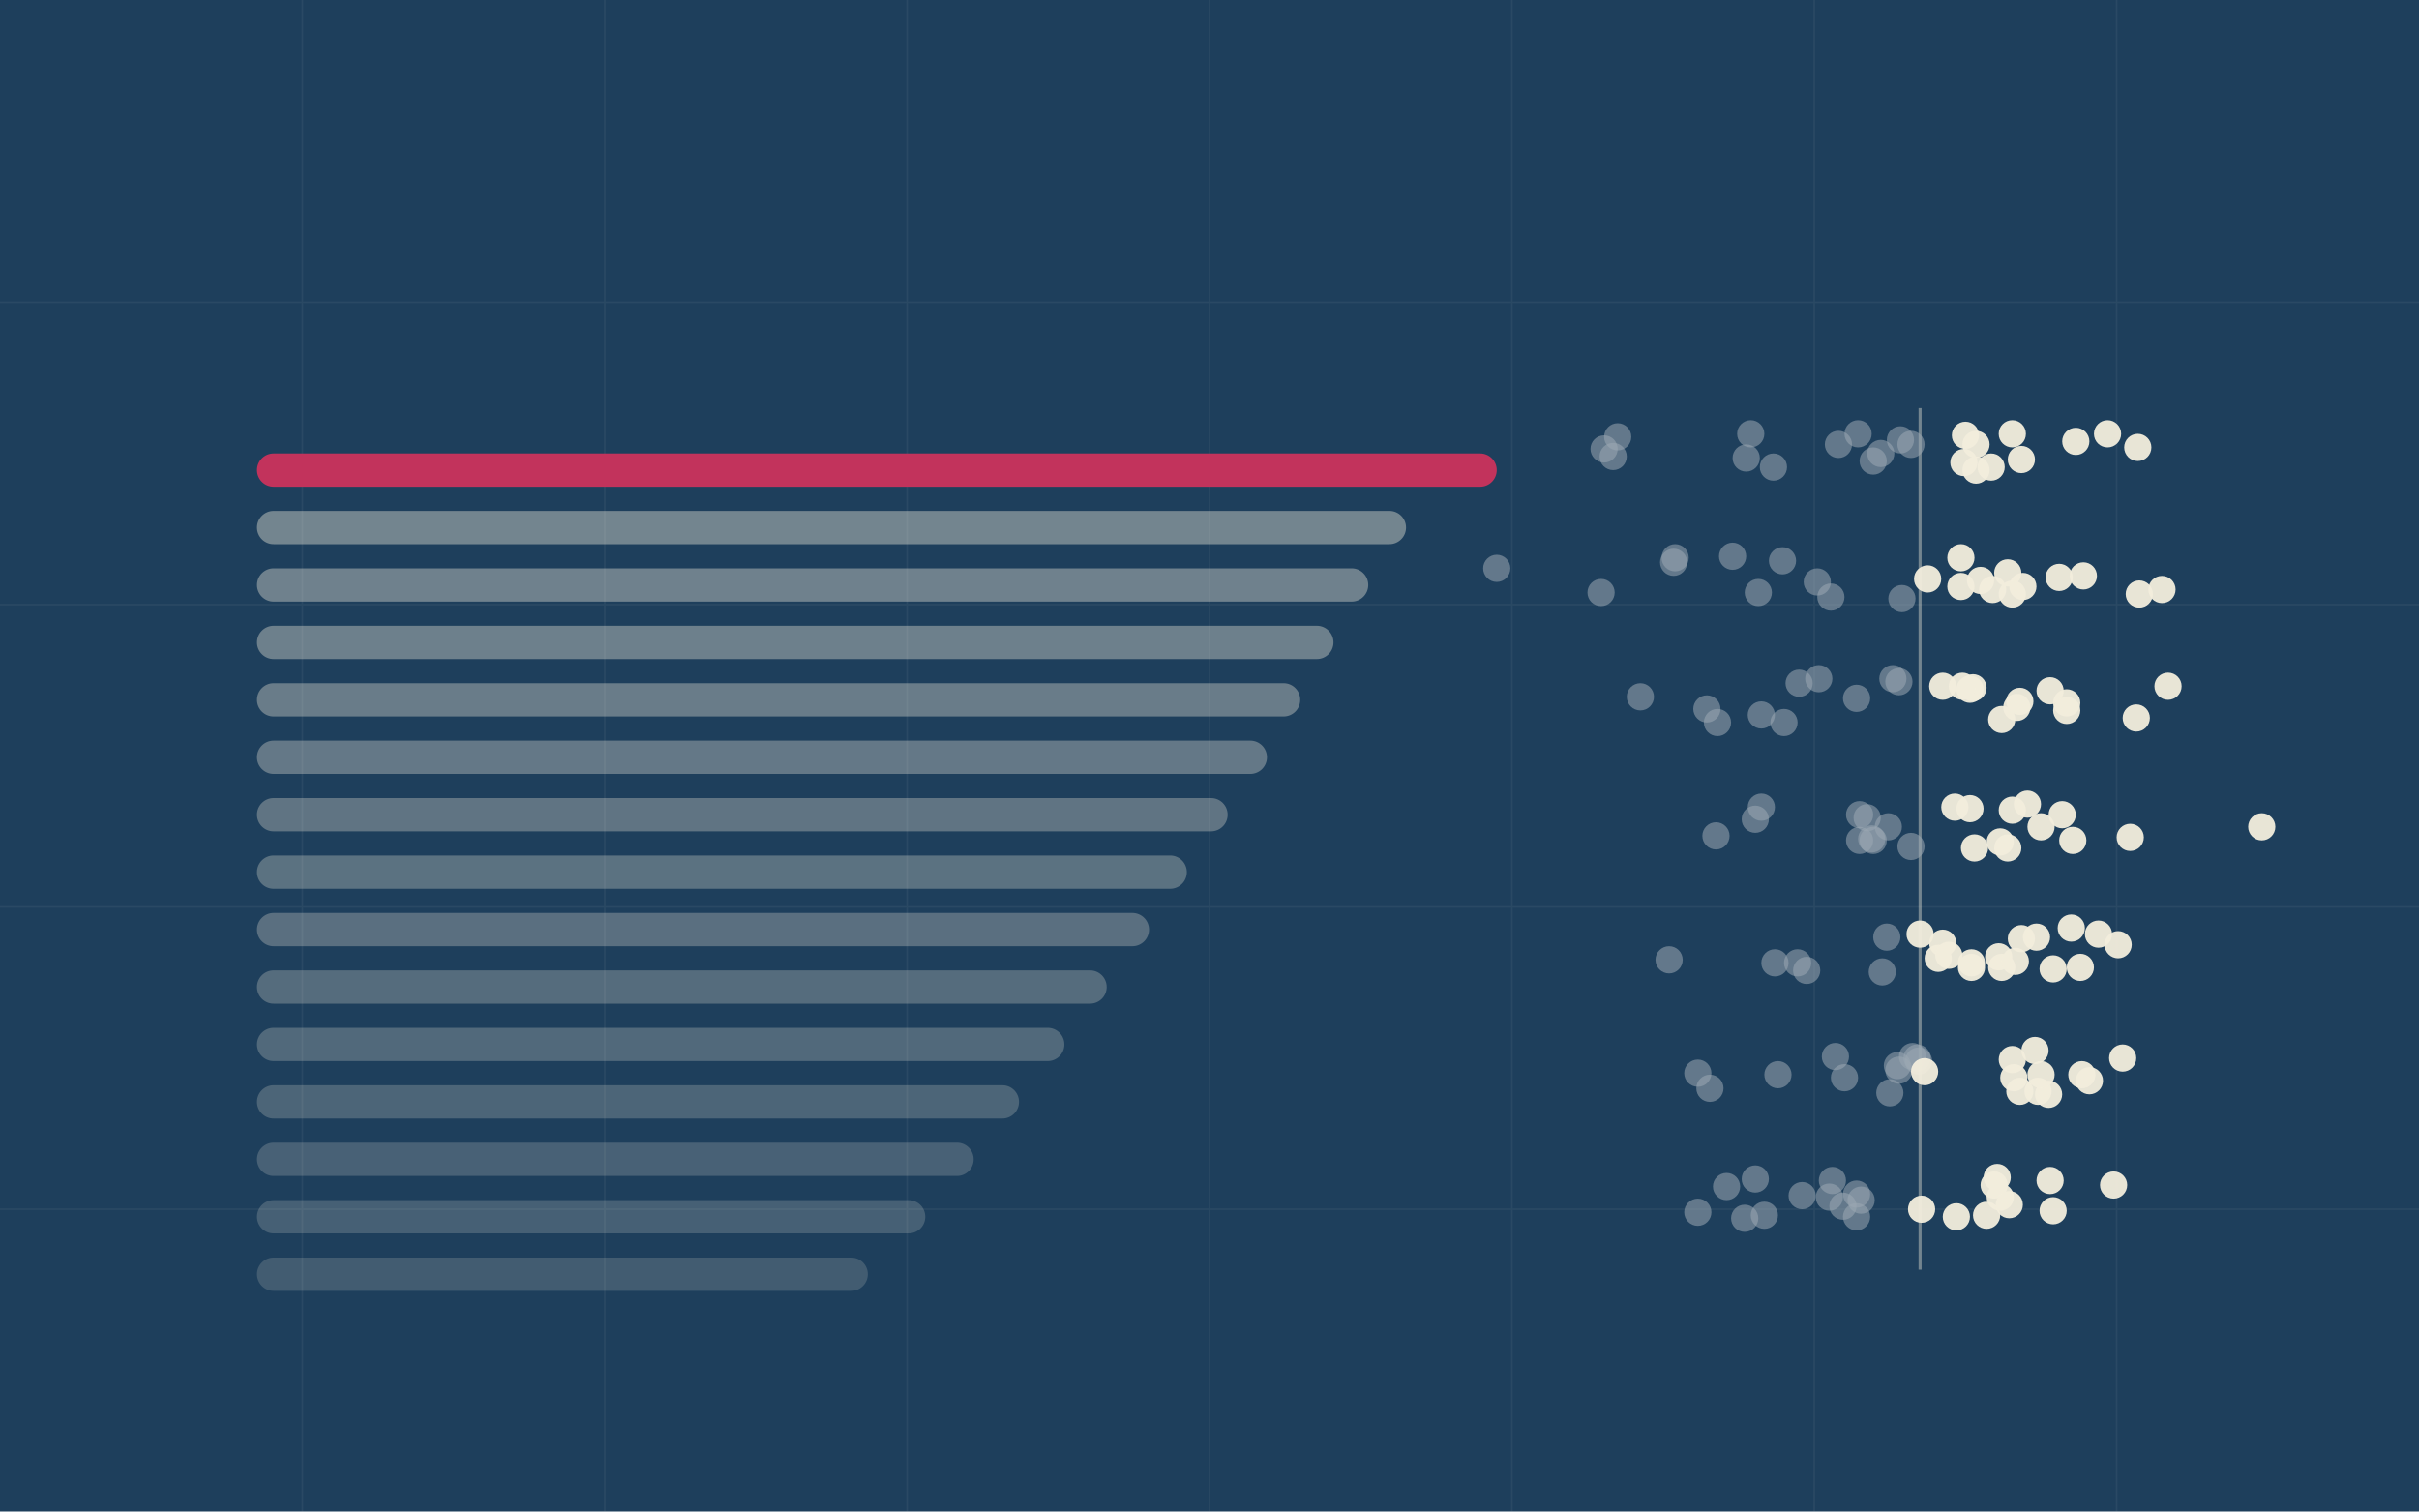
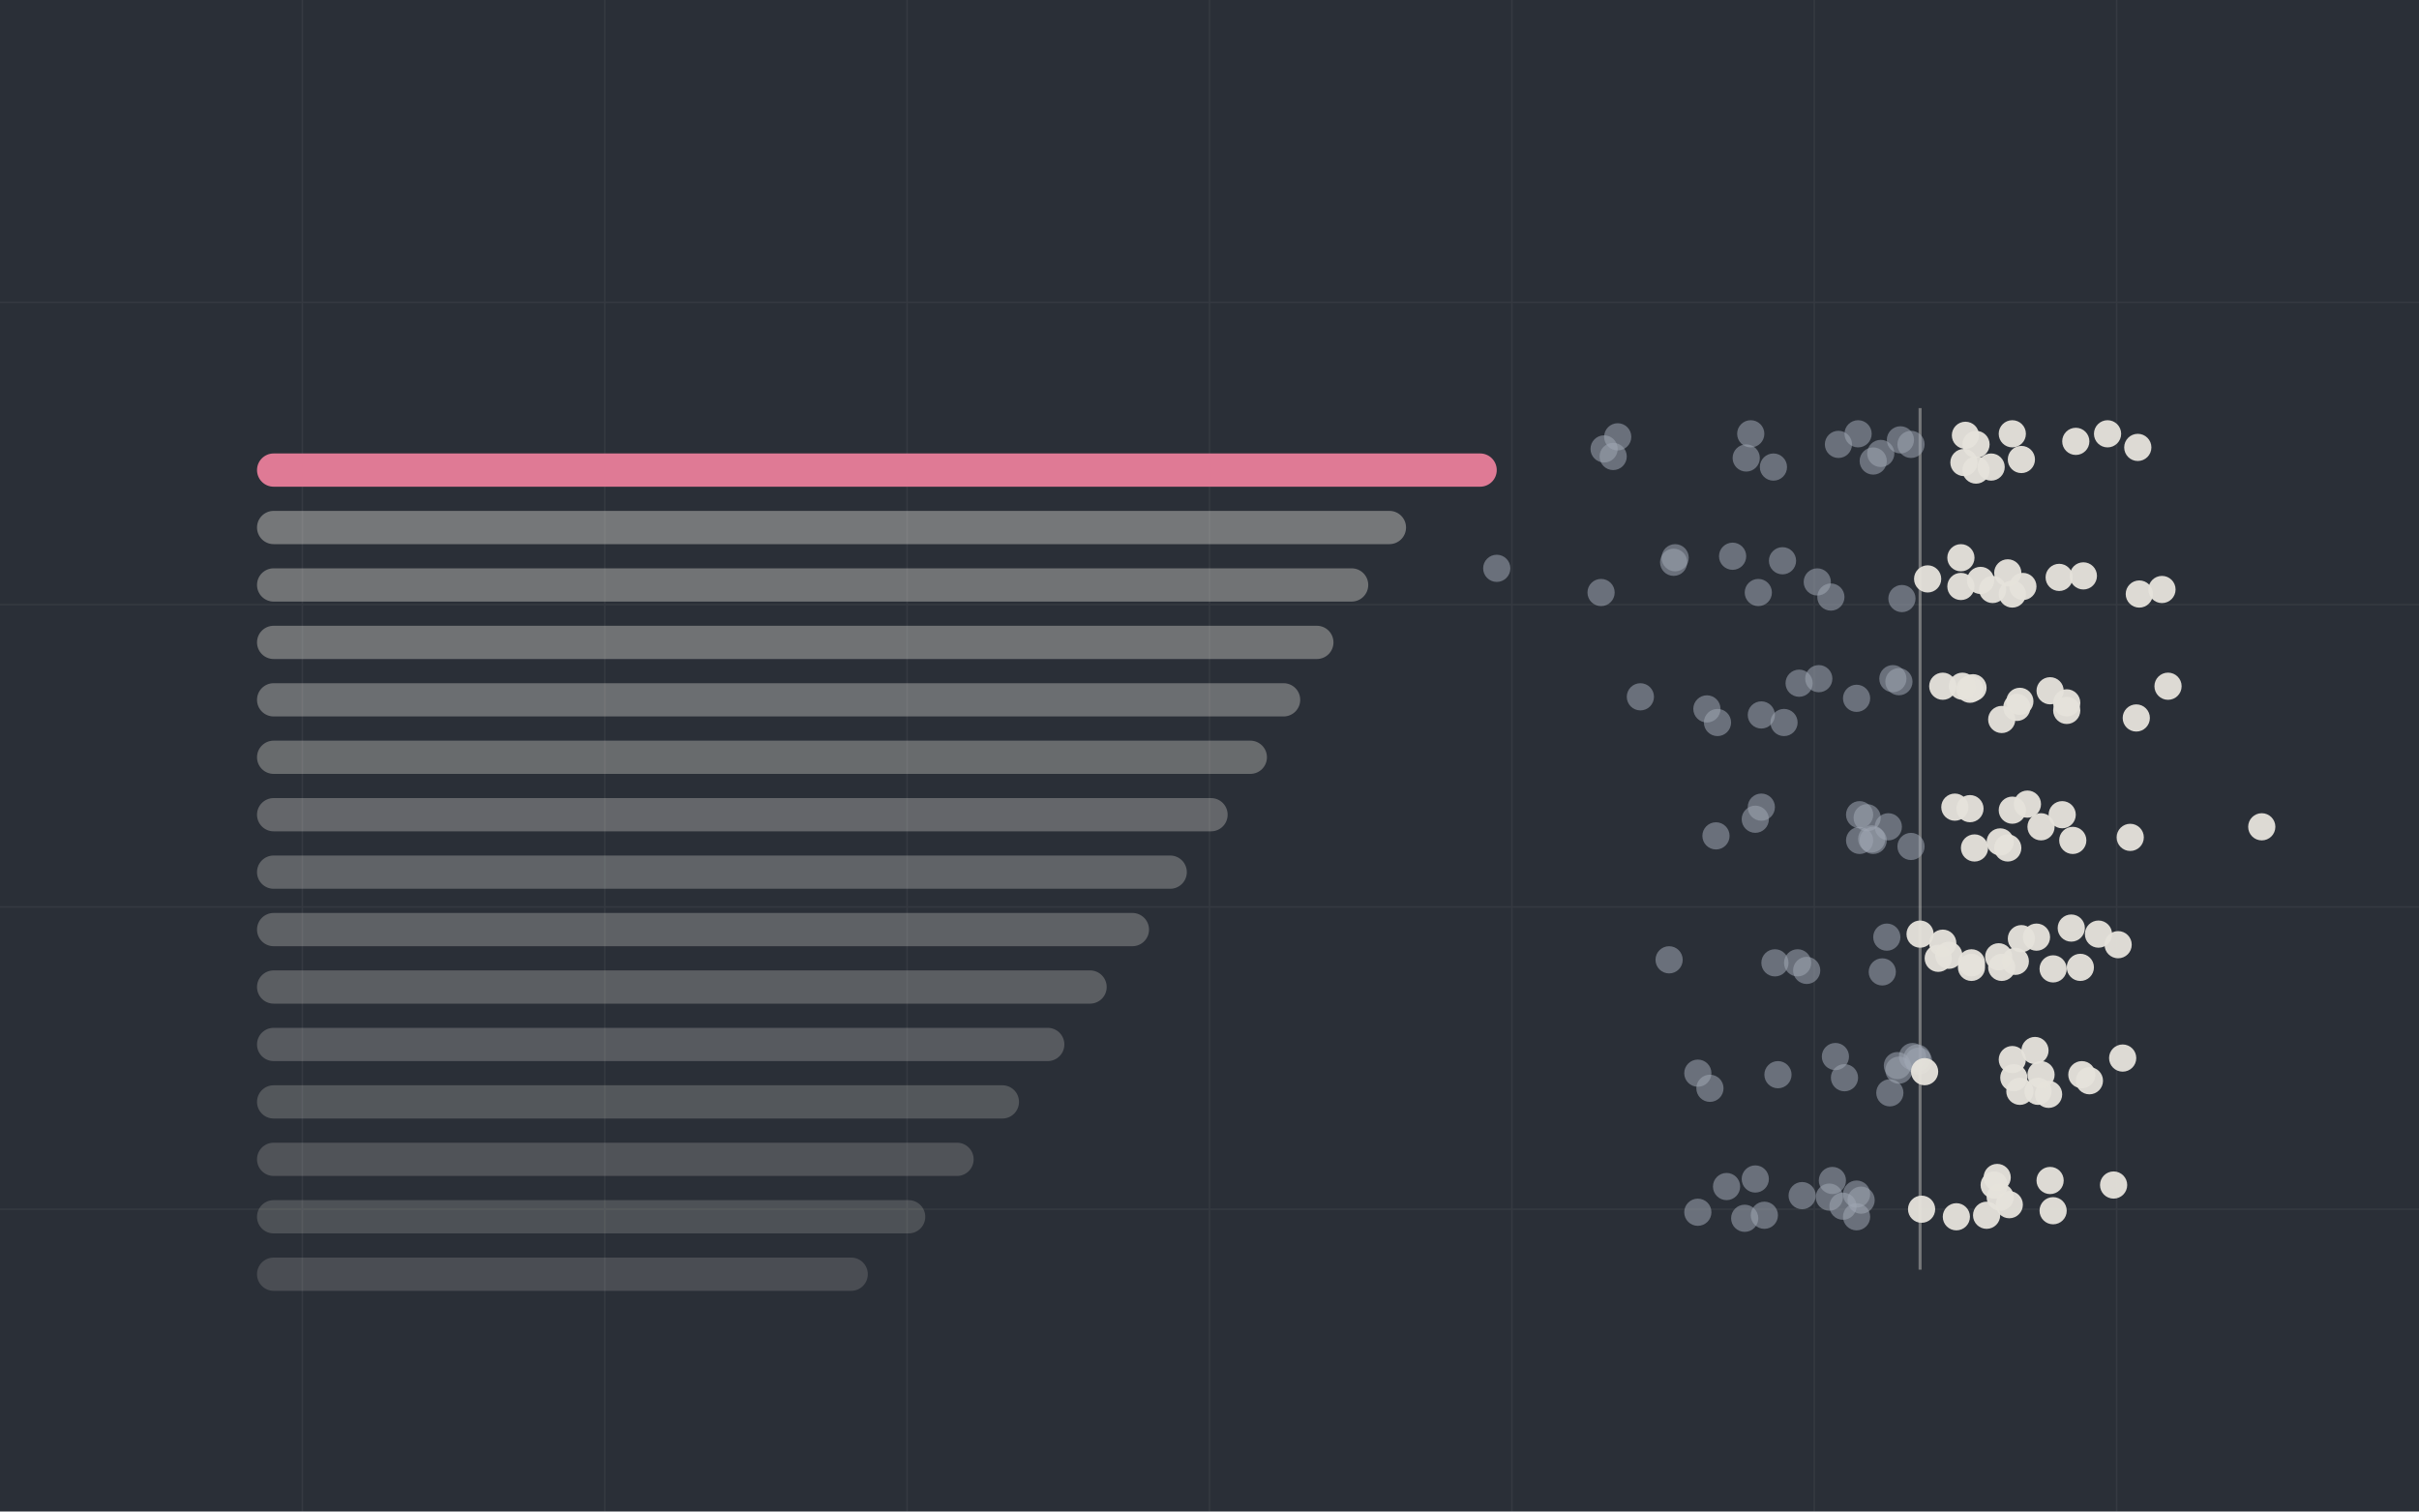
<svg xmlns="http://www.w3.org/2000/svg" viewBox="0 0 1600 1000">
-   <rect width="1600" height="1000" fill="#1e3f5c" />
-   <path d="M0 200H1600M0 400H1600M0 600H1600M0 800H1600M200 0V1000M400 0V1000M600 0V1000M800 0V1000M1000 0V1000M1200 0V1000M1400 0V1000" stroke="#f3eddd" stroke-opacity="0.06" />
-   <rect x="170" y="300" width="820" height="22" rx="11" fill="#c2335c" fill-opacity="1.00" />
-   <rect x="170" y="338" width="760" height="22" rx="11" fill="#f3eddd" fill-opacity="0.40" />
-   <rect x="170" y="376" width="735" height="22" rx="11" fill="#f3eddd" fill-opacity="0.38" />
-   <rect x="170" y="414" width="712" height="22" rx="11" fill="#f3eddd" fill-opacity="0.37" />
-   <rect x="170" y="452" width="690" height="22" rx="11" fill="#f3eddd" fill-opacity="0.35" />
-   <rect x="170" y="490" width="668" height="22" rx="11" fill="#f3eddd" fill-opacity="0.33" />
-   <rect x="170" y="528" width="642" height="22" rx="11" fill="#f3eddd" fill-opacity="0.31" />
-   <rect x="170" y="566" width="615" height="22" rx="11" fill="#f3eddd" fill-opacity="0.29" />
-   <rect x="170" y="604" width="590" height="22" rx="11" fill="#f3eddd" fill-opacity="0.28" />
-   <rect x="170" y="642" width="562" height="22" rx="11" fill="#f3eddd" fill-opacity="0.26" />
-   <rect x="170" y="680" width="534" height="22" rx="11" fill="#f3eddd" fill-opacity="0.24" />
-   <rect x="170" y="718" width="504" height="22" rx="11" fill="#f3eddd" fill-opacity="0.22" />
-   <rect x="170" y="756" width="474" height="22" rx="11" fill="#f3eddd" fill-opacity="0.20" />
-   <rect x="170" y="794" width="442" height="22" rx="11" fill="#f3eddd" fill-opacity="0.19" />
-   <rect x="170" y="832" width="404" height="22" rx="11" fill="#f3eddd" fill-opacity="0.17" />
-   <path d="M1270 270v570" stroke="#f3eddd" stroke-opacity="0.4" stroke-width="2" />
-   <circle cx="1239" cy="305" r="9" fill="#9aa8b3" fill-opacity="0.55" />
-   <circle cx="1331" cy="287" r="9" fill="#f3eddd" fill-opacity="0.95" />
-   <circle cx="1158" cy="287" r="9" fill="#9aa8b3" fill-opacity="0.55" />
-   <circle cx="1244" cy="300" r="9" fill="#9aa8b3" fill-opacity="0.55" />
-   <circle cx="1394" cy="287" r="9" fill="#f3eddd" fill-opacity="0.95" />
-   <circle cx="1300" cy="288" r="9" fill="#f3eddd" fill-opacity="0.95" />
-   <circle cx="1070" cy="289" r="9" fill="#9aa8b3" fill-opacity="0.55" />
-   <circle cx="1373" cy="292" r="9" fill="#f3eddd" fill-opacity="0.95" />
-   <circle cx="1067" cy="302" r="9" fill="#9aa8b3" fill-opacity="0.55" />
-   <circle cx="1061" cy="297" r="9" fill="#9aa8b3" fill-opacity="0.55" />
-   <circle cx="1307" cy="311" r="9" fill="#f3eddd" fill-opacity="0.95" />
-   <circle cx="1264" cy="294" r="9" fill="#9aa8b3" fill-opacity="0.55" />
-   <circle cx="1307" cy="294" r="9" fill="#f3eddd" fill-opacity="0.95" />
-   <circle cx="1317" cy="309" r="9" fill="#f3eddd" fill-opacity="0.95" />
-   <circle cx="1337" cy="304" r="9" fill="#f3eddd" fill-opacity="0.95" />
-   <circle cx="1414" cy="296" r="9" fill="#f3eddd" fill-opacity="0.95" />
-   <circle cx="1229" cy="287" r="9" fill="#9aa8b3" fill-opacity="0.55" />
-   <circle cx="1257" cy="291" r="9" fill="#9aa8b3" fill-opacity="0.55" />
-   <circle cx="1216" cy="294" r="9" fill="#9aa8b3" fill-opacity="0.55" />
-   <circle cx="1155" cy="303" r="9" fill="#9aa8b3" fill-opacity="0.55" />
-   <circle cx="1173" cy="309" r="9" fill="#9aa8b3" fill-opacity="0.55" />
-   <circle cx="1299" cy="306" r="9" fill="#f3eddd" fill-opacity="0.95" />
-   <circle cx="1275" cy="383" r="9" fill="#f3eddd" fill-opacity="0.95" />
-   <circle cx="1415" cy="393" r="9" fill="#f3eddd" fill-opacity="0.95" />
-   <circle cx="1258" cy="396" r="9" fill="#9aa8b3" fill-opacity="0.55" />
-   <circle cx="1179" cy="371" r="9" fill="#9aa8b3" fill-opacity="0.55" />
-   <circle cx="1107" cy="372" r="9" fill="#9aa8b3" fill-opacity="0.55" />
-   <circle cx="1362" cy="382" r="9" fill="#f3eddd" fill-opacity="0.95" />
-   <circle cx="1430" cy="390" r="9" fill="#f3eddd" fill-opacity="0.95" />
-   <circle cx="1310" cy="384" r="9" fill="#f3eddd" fill-opacity="0.95" />
-   <circle cx="1338" cy="388" r="9" fill="#f3eddd" fill-opacity="0.95" />
-   <circle cx="1202" cy="385" r="9" fill="#9aa8b3" fill-opacity="0.55" />
-   <circle cx="1163" cy="392" r="9" fill="#9aa8b3" fill-opacity="0.55" />
-   <circle cx="1211" cy="395" r="9" fill="#9aa8b3" fill-opacity="0.55" />
-   <circle cx="1108" cy="369" r="9" fill="#9aa8b3" fill-opacity="0.55" />
-   <circle cx="1297" cy="388" r="9" fill="#f3eddd" fill-opacity="0.95" />
-   <circle cx="1059" cy="392" r="9" fill="#9aa8b3" fill-opacity="0.55" />
-   <circle cx="990" cy="376" r="9" fill="#9aa8b3" fill-opacity="0.55" />
-   <circle cx="1146" cy="368" r="9" fill="#9aa8b3" fill-opacity="0.55" />
-   <circle cx="1378" cy="381" r="9" fill="#f3eddd" fill-opacity="0.95" />
-   <circle cx="1297" cy="369" r="9" fill="#f3eddd" fill-opacity="0.95" />
-   <circle cx="1318" cy="390" r="9" fill="#f3eddd" fill-opacity="0.95" />
-   <circle cx="1328" cy="379" r="9" fill="#f3eddd" fill-opacity="0.95" />
-   <circle cx="1331" cy="393" r="9" fill="#f3eddd" fill-opacity="0.95" />
-   <circle cx="1367" cy="465" r="9" fill="#f3eddd" fill-opacity="0.95" />
-   <circle cx="1324" cy="476" r="9" fill="#f3eddd" fill-opacity="0.95" />
-   <circle cx="1356" cy="457" r="9" fill="#f3eddd" fill-opacity="0.95" />
-   <circle cx="1085" cy="461" r="9" fill="#9aa8b3" fill-opacity="0.55" />
-   <circle cx="1136" cy="478" r="9" fill="#9aa8b3" fill-opacity="0.55" />
-   <circle cx="1434" cy="454" r="9" fill="#f3eddd" fill-opacity="0.95" />
-   <circle cx="1303" cy="456" r="9" fill="#f3eddd" fill-opacity="0.95" />
-   <circle cx="1336" cy="464" r="9" fill="#f3eddd" fill-opacity="0.95" />
-   <circle cx="1203" cy="449" r="9" fill="#9aa8b3" fill-opacity="0.55" />
-   <circle cx="1228" cy="462" r="9" fill="#9aa8b3" fill-opacity="0.55" />
-   <circle cx="1180" cy="478" r="9" fill="#9aa8b3" fill-opacity="0.55" />
-   <circle cx="1367" cy="470" r="9" fill="#f3eddd" fill-opacity="0.95" />
-   <circle cx="1129" cy="469" r="9" fill="#9aa8b3" fill-opacity="0.55" />
-   <circle cx="1256" cy="451" r="9" fill="#9aa8b3" fill-opacity="0.55" />
-   <circle cx="1413" cy="475" r="9" fill="#f3eddd" fill-opacity="0.95" />
-   <circle cx="1165" cy="473" r="9" fill="#9aa8b3" fill-opacity="0.55" />
-   <circle cx="1190" cy="452" r="9" fill="#9aa8b3" fill-opacity="0.55" />
-   <circle cx="1334" cy="468" r="9" fill="#f3eddd" fill-opacity="0.95" />
-   <circle cx="1305" cy="455" r="9" fill="#f3eddd" fill-opacity="0.95" />
-   <circle cx="1285" cy="454" r="9" fill="#f3eddd" fill-opacity="0.95" />
-   <circle cx="1252" cy="449" r="9" fill="#9aa8b3" fill-opacity="0.55" />
-   <circle cx="1298" cy="454" r="9" fill="#f3eddd" fill-opacity="0.95" />
-   <circle cx="1341" cy="532" r="9" fill="#f3eddd" fill-opacity="0.95" />
-   <circle cx="1323" cy="557" r="9" fill="#f3eddd" fill-opacity="0.95" />
-   <circle cx="1230" cy="539" r="9" fill="#9aa8b3" fill-opacity="0.55" />
-   <circle cx="1235" cy="541" r="9" fill="#9aa8b3" fill-opacity="0.55" />
-   <circle cx="1239" cy="556" r="9" fill="#9aa8b3" fill-opacity="0.55" />
-   <circle cx="1306" cy="561" r="9" fill="#f3eddd" fill-opacity="0.95" />
-   <circle cx="1165" cy="534" r="9" fill="#9aa8b3" fill-opacity="0.55" />
-   <circle cx="1293" cy="534" r="9" fill="#f3eddd" fill-opacity="0.95" />
-   <circle cx="1230" cy="556" r="9" fill="#9aa8b3" fill-opacity="0.55" />
-   <circle cx="1331" cy="536" r="9" fill="#f3eddd" fill-opacity="0.95" />
-   <circle cx="1496" cy="547" r="9" fill="#f3eddd" fill-opacity="0.95" />
-   <circle cx="1303" cy="535" r="9" fill="#f3eddd" fill-opacity="0.95" />
-   <circle cx="1249" cy="547" r="9" fill="#9aa8b3" fill-opacity="0.55" />
-   <circle cx="1264" cy="560" r="9" fill="#9aa8b3" fill-opacity="0.55" />
-   <circle cx="1364" cy="539" r="9" fill="#f3eddd" fill-opacity="0.95" />
-   <circle cx="1161" cy="542" r="9" fill="#9aa8b3" fill-opacity="0.55" />
-   <circle cx="1350" cy="547" r="9" fill="#f3eddd" fill-opacity="0.95" />
-   <circle cx="1409" cy="554" r="9" fill="#f3eddd" fill-opacity="0.95" />
-   <circle cx="1238" cy="555" r="9" fill="#9aa8b3" fill-opacity="0.55" />
-   <circle cx="1328" cy="561" r="9" fill="#f3eddd" fill-opacity="0.95" />
-   <circle cx="1371" cy="556" r="9" fill="#f3eddd" fill-opacity="0.95" />
-   <circle cx="1135" cy="553" r="9" fill="#9aa8b3" fill-opacity="0.55" />
-   <circle cx="1285" cy="624" r="9" fill="#f3eddd" fill-opacity="0.95" />
-   <circle cx="1370" cy="614" r="9" fill="#f3eddd" fill-opacity="0.95" />
-   <circle cx="1337" cy="621" r="9" fill="#f3eddd" fill-opacity="0.95" />
-   <circle cx="1282" cy="634" r="9" fill="#f3eddd" fill-opacity="0.95" />
-   <circle cx="1358" cy="641" r="9" fill="#f3eddd" fill-opacity="0.95" />
-   <circle cx="1245" cy="643" r="9" fill="#9aa8b3" fill-opacity="0.55" />
-   <circle cx="1347" cy="620" r="9" fill="#f3eddd" fill-opacity="0.95" />
-   <circle cx="1248" cy="620" r="9" fill="#9aa8b3" fill-opacity="0.55" />
-   <circle cx="1289" cy="632" r="9" fill="#f3eddd" fill-opacity="0.95" />
-   <circle cx="1324" cy="640" r="9" fill="#f3eddd" fill-opacity="0.95" />
-   <circle cx="1322" cy="633" r="9" fill="#f3eddd" fill-opacity="0.95" />
-   <circle cx="1189" cy="637" r="9" fill="#9aa8b3" fill-opacity="0.55" />
-   <circle cx="1376" cy="640" r="9" fill="#f3eddd" fill-opacity="0.95" />
-   <circle cx="1333" cy="636" r="9" fill="#f3eddd" fill-opacity="0.95" />
-   <circle cx="1270" cy="618" r="9" fill="#f3eddd" fill-opacity="0.95" />
-   <circle cx="1174" cy="637" r="9" fill="#9aa8b3" fill-opacity="0.55" />
-   <circle cx="1195" cy="642" r="9" fill="#9aa8b3" fill-opacity="0.55" />
-   <circle cx="1401" cy="625" r="9" fill="#f3eddd" fill-opacity="0.95" />
-   <circle cx="1104" cy="635" r="9" fill="#9aa8b3" fill-opacity="0.55" />
-   <circle cx="1388" cy="618" r="9" fill="#f3eddd" fill-opacity="0.95" />
-   <circle cx="1304" cy="640" r="9" fill="#f3eddd" fill-opacity="0.95" />
-   <circle cx="1304" cy="637" r="9" fill="#f3eddd" fill-opacity="0.95" />
-   <circle cx="1355" cy="724" r="9" fill="#f3eddd" fill-opacity="0.95" />
-   <circle cx="1382" cy="715" r="9" fill="#f3eddd" fill-opacity="0.95" />
-   <circle cx="1214" cy="699" r="9" fill="#9aa8b3" fill-opacity="0.55" />
-   <circle cx="1346" cy="695" r="9" fill="#f3eddd" fill-opacity="0.95" />
-   <circle cx="1377" cy="711" r="9" fill="#f3eddd" fill-opacity="0.95" />
-   <circle cx="1250" cy="723" r="9" fill="#9aa8b3" fill-opacity="0.55" />
-   <circle cx="1131" cy="720" r="9" fill="#9aa8b3" fill-opacity="0.55" />
-   <circle cx="1331" cy="701" r="9" fill="#f3eddd" fill-opacity="0.95" />
-   <circle cx="1269" cy="702" r="9" fill="#9aa8b3" fill-opacity="0.55" />
-   <circle cx="1332" cy="713" r="9" fill="#f3eddd" fill-opacity="0.95" />
-   <circle cx="1265" cy="699" r="9" fill="#9aa8b3" fill-opacity="0.55" />
-   <circle cx="1348" cy="722" r="9" fill="#f3eddd" fill-opacity="0.95" />
-   <circle cx="1220" cy="713" r="9" fill="#9aa8b3" fill-opacity="0.55" />
-   <circle cx="1336" cy="722" r="9" fill="#f3eddd" fill-opacity="0.95" />
-   <circle cx="1123" cy="710" r="9" fill="#9aa8b3" fill-opacity="0.55" />
-   <circle cx="1350" cy="711" r="9" fill="#f3eddd" fill-opacity="0.95" />
-   <circle cx="1256" cy="708" r="9" fill="#9aa8b3" fill-opacity="0.55" />
-   <circle cx="1268" cy="700" r="9" fill="#9aa8b3" fill-opacity="0.55" />
-   <circle cx="1404" cy="700" r="9" fill="#f3eddd" fill-opacity="0.95" />
-   <circle cx="1273" cy="709" r="9" fill="#f3eddd" fill-opacity="0.95" />
-   <circle cx="1255" cy="705" r="9" fill="#9aa8b3" fill-opacity="0.55" />
-   <circle cx="1176" cy="711" r="9" fill="#9aa8b3" fill-opacity="0.55" />
-   <circle cx="1161" cy="780" r="9" fill="#9aa8b3" fill-opacity="0.55" />
-   <circle cx="1231" cy="794" r="9" fill="#9aa8b3" fill-opacity="0.55" />
-   <circle cx="1271" cy="800" r="9" fill="#f3eddd" fill-opacity="0.95" />
-   <circle cx="1323" cy="792" r="9" fill="#f3eddd" fill-opacity="0.95" />
-   <circle cx="1167" cy="804" r="9" fill="#9aa8b3" fill-opacity="0.55" />
-   <circle cx="1228" cy="790" r="9" fill="#9aa8b3" fill-opacity="0.55" />
-   <circle cx="1210" cy="792" r="9" fill="#9aa8b3" fill-opacity="0.55" />
-   <circle cx="1219" cy="798" r="9" fill="#9aa8b3" fill-opacity="0.55" />
-   <circle cx="1192" cy="791" r="9" fill="#9aa8b3" fill-opacity="0.55" />
-   <circle cx="1294" cy="805" r="9" fill="#f3eddd" fill-opacity="0.95" />
-   <circle cx="1228" cy="805" r="9" fill="#9aa8b3" fill-opacity="0.55" />
-   <circle cx="1142" cy="785" r="9" fill="#9aa8b3" fill-opacity="0.55" />
-   <circle cx="1123" cy="802" r="9" fill="#9aa8b3" fill-opacity="0.55" />
-   <circle cx="1212" cy="781" r="9" fill="#9aa8b3" fill-opacity="0.55" />
-   <circle cx="1321" cy="779" r="9" fill="#f3eddd" fill-opacity="0.95" />
-   <circle cx="1319" cy="784" r="9" fill="#f3eddd" fill-opacity="0.95" />
-   <circle cx="1358" cy="801" r="9" fill="#f3eddd" fill-opacity="0.95" />
-   <circle cx="1314" cy="804" r="9" fill="#f3eddd" fill-opacity="0.95" />
-   <circle cx="1329" cy="797" r="9" fill="#f3eddd" fill-opacity="0.95" />
-   <circle cx="1356" cy="781" r="9" fill="#f3eddd" fill-opacity="0.95" />
-   <circle cx="1398" cy="784" r="9" fill="#f3eddd" fill-opacity="0.95" />
-   <circle cx="1154" cy="806" r="9" fill="#9aa8b3" fill-opacity="0.55" />
+   <rect width="1600" height="1000" fill="#2a2f37" />
+   <path d="M0 200H1600M0 400H1600M0 600H1600M0 800H1600M200 0V1000M400 0V1000M600 0V1000M800 0V1000M1000 0V1000M1200 0V1000M1400 0V1000" stroke="#e6e3dc" stroke-opacity="0.06" />
+   <rect x="170" y="300" width="820" height="22" rx="11" fill="#df7a95" fill-opacity="1.00" />
+   <rect x="170" y="338" width="760" height="22" rx="11" fill="#e6e3dc" fill-opacity="0.40" />
+   <rect x="170" y="376" width="735" height="22" rx="11" fill="#e6e3dc" fill-opacity="0.38" />
+   <rect x="170" y="414" width="712" height="22" rx="11" fill="#e6e3dc" fill-opacity="0.37" />
+   <rect x="170" y="452" width="690" height="22" rx="11" fill="#e6e3dc" fill-opacity="0.35" />
+   <rect x="170" y="490" width="668" height="22" rx="11" fill="#e6e3dc" fill-opacity="0.33" />
+   <rect x="170" y="528" width="642" height="22" rx="11" fill="#e6e3dc" fill-opacity="0.31" />
+   <rect x="170" y="566" width="615" height="22" rx="11" fill="#e6e3dc" fill-opacity="0.29" />
+   <rect x="170" y="604" width="590" height="22" rx="11" fill="#e6e3dc" fill-opacity="0.28" />
+   <rect x="170" y="642" width="562" height="22" rx="11" fill="#e6e3dc" fill-opacity="0.26" />
+   <rect x="170" y="680" width="534" height="22" rx="11" fill="#e6e3dc" fill-opacity="0.24" />
+   <rect x="170" y="718" width="504" height="22" rx="11" fill="#e6e3dc" fill-opacity="0.22" />
+   <rect x="170" y="756" width="474" height="22" rx="11" fill="#e6e3dc" fill-opacity="0.20" />
+   <rect x="170" y="794" width="442" height="22" rx="11" fill="#e6e3dc" fill-opacity="0.19" />
+   <rect x="170" y="832" width="404" height="22" rx="11" fill="#e6e3dc" fill-opacity="0.17" />
+   <path d="M1270 270v570" stroke="#e6e3dc" stroke-opacity="0.4" stroke-width="2" />
+   <circle cx="1239" cy="305" r="9" fill="#9ea6b2" fill-opacity="0.55" />
+   <circle cx="1331" cy="287" r="9" fill="#e6e3dc" fill-opacity="0.95" />
+   <circle cx="1158" cy="287" r="9" fill="#9ea6b2" fill-opacity="0.55" />
+   <circle cx="1244" cy="300" r="9" fill="#9ea6b2" fill-opacity="0.55" />
+   <circle cx="1394" cy="287" r="9" fill="#e6e3dc" fill-opacity="0.95" />
+   <circle cx="1300" cy="288" r="9" fill="#e6e3dc" fill-opacity="0.95" />
+   <circle cx="1070" cy="289" r="9" fill="#9ea6b2" fill-opacity="0.55" />
+   <circle cx="1373" cy="292" r="9" fill="#e6e3dc" fill-opacity="0.95" />
+   <circle cx="1067" cy="302" r="9" fill="#9ea6b2" fill-opacity="0.55" />
+   <circle cx="1061" cy="297" r="9" fill="#9ea6b2" fill-opacity="0.55" />
+   <circle cx="1307" cy="311" r="9" fill="#e6e3dc" fill-opacity="0.95" />
+   <circle cx="1264" cy="294" r="9" fill="#9ea6b2" fill-opacity="0.55" />
+   <circle cx="1307" cy="294" r="9" fill="#e6e3dc" fill-opacity="0.95" />
+   <circle cx="1317" cy="309" r="9" fill="#e6e3dc" fill-opacity="0.95" />
+   <circle cx="1337" cy="304" r="9" fill="#e6e3dc" fill-opacity="0.95" />
+   <circle cx="1414" cy="296" r="9" fill="#e6e3dc" fill-opacity="0.95" />
+   <circle cx="1229" cy="287" r="9" fill="#9ea6b2" fill-opacity="0.55" />
+   <circle cx="1257" cy="291" r="9" fill="#9ea6b2" fill-opacity="0.55" />
+   <circle cx="1216" cy="294" r="9" fill="#9ea6b2" fill-opacity="0.55" />
+   <circle cx="1155" cy="303" r="9" fill="#9ea6b2" fill-opacity="0.55" />
+   <circle cx="1173" cy="309" r="9" fill="#9ea6b2" fill-opacity="0.55" />
+   <circle cx="1299" cy="306" r="9" fill="#e6e3dc" fill-opacity="0.95" />
+   <circle cx="1275" cy="383" r="9" fill="#e6e3dc" fill-opacity="0.95" />
+   <circle cx="1415" cy="393" r="9" fill="#e6e3dc" fill-opacity="0.95" />
+   <circle cx="1258" cy="396" r="9" fill="#9ea6b2" fill-opacity="0.55" />
+   <circle cx="1179" cy="371" r="9" fill="#9ea6b2" fill-opacity="0.55" />
+   <circle cx="1107" cy="372" r="9" fill="#9ea6b2" fill-opacity="0.55" />
+   <circle cx="1362" cy="382" r="9" fill="#e6e3dc" fill-opacity="0.95" />
+   <circle cx="1430" cy="390" r="9" fill="#e6e3dc" fill-opacity="0.95" />
+   <circle cx="1310" cy="384" r="9" fill="#e6e3dc" fill-opacity="0.95" />
+   <circle cx="1338" cy="388" r="9" fill="#e6e3dc" fill-opacity="0.95" />
+   <circle cx="1202" cy="385" r="9" fill="#9ea6b2" fill-opacity="0.55" />
+   <circle cx="1163" cy="392" r="9" fill="#9ea6b2" fill-opacity="0.55" />
+   <circle cx="1211" cy="395" r="9" fill="#9ea6b2" fill-opacity="0.55" />
+   <circle cx="1108" cy="369" r="9" fill="#9ea6b2" fill-opacity="0.55" />
+   <circle cx="1297" cy="388" r="9" fill="#e6e3dc" fill-opacity="0.95" />
+   <circle cx="1059" cy="392" r="9" fill="#9ea6b2" fill-opacity="0.55" />
+   <circle cx="990" cy="376" r="9" fill="#9ea6b2" fill-opacity="0.55" />
+   <circle cx="1146" cy="368" r="9" fill="#9ea6b2" fill-opacity="0.55" />
+   <circle cx="1378" cy="381" r="9" fill="#e6e3dc" fill-opacity="0.95" />
+   <circle cx="1297" cy="369" r="9" fill="#e6e3dc" fill-opacity="0.95" />
+   <circle cx="1318" cy="390" r="9" fill="#e6e3dc" fill-opacity="0.95" />
+   <circle cx="1328" cy="379" r="9" fill="#e6e3dc" fill-opacity="0.95" />
+   <circle cx="1331" cy="393" r="9" fill="#e6e3dc" fill-opacity="0.95" />
+   <circle cx="1367" cy="465" r="9" fill="#e6e3dc" fill-opacity="0.95" />
+   <circle cx="1324" cy="476" r="9" fill="#e6e3dc" fill-opacity="0.95" />
+   <circle cx="1356" cy="457" r="9" fill="#e6e3dc" fill-opacity="0.95" />
+   <circle cx="1085" cy="461" r="9" fill="#9ea6b2" fill-opacity="0.55" />
+   <circle cx="1136" cy="478" r="9" fill="#9ea6b2" fill-opacity="0.55" />
+   <circle cx="1434" cy="454" r="9" fill="#e6e3dc" fill-opacity="0.95" />
+   <circle cx="1303" cy="456" r="9" fill="#e6e3dc" fill-opacity="0.95" />
+   <circle cx="1336" cy="464" r="9" fill="#e6e3dc" fill-opacity="0.95" />
+   <circle cx="1203" cy="449" r="9" fill="#9ea6b2" fill-opacity="0.55" />
+   <circle cx="1228" cy="462" r="9" fill="#9ea6b2" fill-opacity="0.55" />
+   <circle cx="1180" cy="478" r="9" fill="#9ea6b2" fill-opacity="0.55" />
+   <circle cx="1367" cy="470" r="9" fill="#e6e3dc" fill-opacity="0.95" />
+   <circle cx="1129" cy="469" r="9" fill="#9ea6b2" fill-opacity="0.55" />
+   <circle cx="1256" cy="451" r="9" fill="#9ea6b2" fill-opacity="0.55" />
+   <circle cx="1413" cy="475" r="9" fill="#e6e3dc" fill-opacity="0.95" />
+   <circle cx="1165" cy="473" r="9" fill="#9ea6b2" fill-opacity="0.55" />
+   <circle cx="1190" cy="452" r="9" fill="#9ea6b2" fill-opacity="0.55" />
+   <circle cx="1334" cy="468" r="9" fill="#e6e3dc" fill-opacity="0.95" />
+   <circle cx="1305" cy="455" r="9" fill="#e6e3dc" fill-opacity="0.95" />
+   <circle cx="1285" cy="454" r="9" fill="#e6e3dc" fill-opacity="0.95" />
+   <circle cx="1252" cy="449" r="9" fill="#9ea6b2" fill-opacity="0.55" />
+   <circle cx="1298" cy="454" r="9" fill="#e6e3dc" fill-opacity="0.95" />
+   <circle cx="1341" cy="532" r="9" fill="#e6e3dc" fill-opacity="0.95" />
+   <circle cx="1323" cy="557" r="9" fill="#e6e3dc" fill-opacity="0.95" />
+   <circle cx="1230" cy="539" r="9" fill="#9ea6b2" fill-opacity="0.55" />
+   <circle cx="1235" cy="541" r="9" fill="#9ea6b2" fill-opacity="0.55" />
+   <circle cx="1239" cy="556" r="9" fill="#9ea6b2" fill-opacity="0.55" />
+   <circle cx="1306" cy="561" r="9" fill="#e6e3dc" fill-opacity="0.95" />
+   <circle cx="1165" cy="534" r="9" fill="#9ea6b2" fill-opacity="0.55" />
+   <circle cx="1293" cy="534" r="9" fill="#e6e3dc" fill-opacity="0.95" />
+   <circle cx="1230" cy="556" r="9" fill="#9ea6b2" fill-opacity="0.55" />
+   <circle cx="1331" cy="536" r="9" fill="#e6e3dc" fill-opacity="0.95" />
+   <circle cx="1496" cy="547" r="9" fill="#e6e3dc" fill-opacity="0.95" />
+   <circle cx="1303" cy="535" r="9" fill="#e6e3dc" fill-opacity="0.95" />
+   <circle cx="1249" cy="547" r="9" fill="#9ea6b2" fill-opacity="0.55" />
+   <circle cx="1264" cy="560" r="9" fill="#9ea6b2" fill-opacity="0.55" />
+   <circle cx="1364" cy="539" r="9" fill="#e6e3dc" fill-opacity="0.95" />
+   <circle cx="1161" cy="542" r="9" fill="#9ea6b2" fill-opacity="0.55" />
+   <circle cx="1350" cy="547" r="9" fill="#e6e3dc" fill-opacity="0.95" />
+   <circle cx="1409" cy="554" r="9" fill="#e6e3dc" fill-opacity="0.95" />
+   <circle cx="1238" cy="555" r="9" fill="#9ea6b2" fill-opacity="0.55" />
+   <circle cx="1328" cy="561" r="9" fill="#e6e3dc" fill-opacity="0.95" />
+   <circle cx="1371" cy="556" r="9" fill="#e6e3dc" fill-opacity="0.95" />
+   <circle cx="1135" cy="553" r="9" fill="#9ea6b2" fill-opacity="0.55" />
+   <circle cx="1285" cy="624" r="9" fill="#e6e3dc" fill-opacity="0.95" />
+   <circle cx="1370" cy="614" r="9" fill="#e6e3dc" fill-opacity="0.95" />
+   <circle cx="1337" cy="621" r="9" fill="#e6e3dc" fill-opacity="0.95" />
+   <circle cx="1282" cy="634" r="9" fill="#e6e3dc" fill-opacity="0.95" />
+   <circle cx="1358" cy="641" r="9" fill="#e6e3dc" fill-opacity="0.95" />
+   <circle cx="1245" cy="643" r="9" fill="#9ea6b2" fill-opacity="0.55" />
+   <circle cx="1347" cy="620" r="9" fill="#e6e3dc" fill-opacity="0.95" />
+   <circle cx="1248" cy="620" r="9" fill="#9ea6b2" fill-opacity="0.55" />
+   <circle cx="1289" cy="632" r="9" fill="#e6e3dc" fill-opacity="0.95" />
+   <circle cx="1324" cy="640" r="9" fill="#e6e3dc" fill-opacity="0.95" />
+   <circle cx="1322" cy="633" r="9" fill="#e6e3dc" fill-opacity="0.95" />
+   <circle cx="1189" cy="637" r="9" fill="#9ea6b2" fill-opacity="0.55" />
+   <circle cx="1376" cy="640" r="9" fill="#e6e3dc" fill-opacity="0.95" />
+   <circle cx="1333" cy="636" r="9" fill="#e6e3dc" fill-opacity="0.95" />
+   <circle cx="1270" cy="618" r="9" fill="#e6e3dc" fill-opacity="0.95" />
+   <circle cx="1174" cy="637" r="9" fill="#9ea6b2" fill-opacity="0.55" />
+   <circle cx="1195" cy="642" r="9" fill="#9ea6b2" fill-opacity="0.55" />
+   <circle cx="1401" cy="625" r="9" fill="#e6e3dc" fill-opacity="0.95" />
+   <circle cx="1104" cy="635" r="9" fill="#9ea6b2" fill-opacity="0.55" />
+   <circle cx="1388" cy="618" r="9" fill="#e6e3dc" fill-opacity="0.95" />
+   <circle cx="1304" cy="640" r="9" fill="#e6e3dc" fill-opacity="0.95" />
+   <circle cx="1304" cy="637" r="9" fill="#e6e3dc" fill-opacity="0.95" />
+   <circle cx="1355" cy="724" r="9" fill="#e6e3dc" fill-opacity="0.95" />
+   <circle cx="1382" cy="715" r="9" fill="#e6e3dc" fill-opacity="0.95" />
+   <circle cx="1214" cy="699" r="9" fill="#9ea6b2" fill-opacity="0.55" />
+   <circle cx="1346" cy="695" r="9" fill="#e6e3dc" fill-opacity="0.95" />
+   <circle cx="1377" cy="711" r="9" fill="#e6e3dc" fill-opacity="0.95" />
+   <circle cx="1250" cy="723" r="9" fill="#9ea6b2" fill-opacity="0.55" />
+   <circle cx="1131" cy="720" r="9" fill="#9ea6b2" fill-opacity="0.55" />
+   <circle cx="1331" cy="701" r="9" fill="#e6e3dc" fill-opacity="0.95" />
+   <circle cx="1269" cy="702" r="9" fill="#9ea6b2" fill-opacity="0.55" />
+   <circle cx="1332" cy="713" r="9" fill="#e6e3dc" fill-opacity="0.95" />
+   <circle cx="1265" cy="699" r="9" fill="#9ea6b2" fill-opacity="0.55" />
+   <circle cx="1348" cy="722" r="9" fill="#e6e3dc" fill-opacity="0.95" />
+   <circle cx="1220" cy="713" r="9" fill="#9ea6b2" fill-opacity="0.55" />
+   <circle cx="1336" cy="722" r="9" fill="#e6e3dc" fill-opacity="0.95" />
+   <circle cx="1123" cy="710" r="9" fill="#9ea6b2" fill-opacity="0.55" />
+   <circle cx="1350" cy="711" r="9" fill="#e6e3dc" fill-opacity="0.95" />
+   <circle cx="1256" cy="708" r="9" fill="#9ea6b2" fill-opacity="0.55" />
+   <circle cx="1268" cy="700" r="9" fill="#9ea6b2" fill-opacity="0.55" />
+   <circle cx="1404" cy="700" r="9" fill="#e6e3dc" fill-opacity="0.95" />
+   <circle cx="1273" cy="709" r="9" fill="#e6e3dc" fill-opacity="0.95" />
+   <circle cx="1255" cy="705" r="9" fill="#9ea6b2" fill-opacity="0.55" />
+   <circle cx="1176" cy="711" r="9" fill="#9ea6b2" fill-opacity="0.55" />
+   <circle cx="1161" cy="780" r="9" fill="#9ea6b2" fill-opacity="0.55" />
+   <circle cx="1231" cy="794" r="9" fill="#9ea6b2" fill-opacity="0.55" />
+   <circle cx="1271" cy="800" r="9" fill="#e6e3dc" fill-opacity="0.95" />
+   <circle cx="1323" cy="792" r="9" fill="#e6e3dc" fill-opacity="0.95" />
+   <circle cx="1167" cy="804" r="9" fill="#9ea6b2" fill-opacity="0.55" />
+   <circle cx="1228" cy="790" r="9" fill="#9ea6b2" fill-opacity="0.55" />
+   <circle cx="1210" cy="792" r="9" fill="#9ea6b2" fill-opacity="0.55" />
+   <circle cx="1219" cy="798" r="9" fill="#9ea6b2" fill-opacity="0.55" />
+   <circle cx="1192" cy="791" r="9" fill="#9ea6b2" fill-opacity="0.55" />
+   <circle cx="1294" cy="805" r="9" fill="#e6e3dc" fill-opacity="0.95" />
+   <circle cx="1228" cy="805" r="9" fill="#9ea6b2" fill-opacity="0.55" />
+   <circle cx="1142" cy="785" r="9" fill="#9ea6b2" fill-opacity="0.55" />
+   <circle cx="1123" cy="802" r="9" fill="#9ea6b2" fill-opacity="0.55" />
+   <circle cx="1212" cy="781" r="9" fill="#9ea6b2" fill-opacity="0.55" />
+   <circle cx="1321" cy="779" r="9" fill="#e6e3dc" fill-opacity="0.95" />
+   <circle cx="1319" cy="784" r="9" fill="#e6e3dc" fill-opacity="0.95" />
+   <circle cx="1358" cy="801" r="9" fill="#e6e3dc" fill-opacity="0.95" />
+   <circle cx="1314" cy="804" r="9" fill="#e6e3dc" fill-opacity="0.95" />
+   <circle cx="1329" cy="797" r="9" fill="#e6e3dc" fill-opacity="0.95" />
+   <circle cx="1356" cy="781" r="9" fill="#e6e3dc" fill-opacity="0.95" />
+   <circle cx="1398" cy="784" r="9" fill="#e6e3dc" fill-opacity="0.95" />
+   <circle cx="1154" cy="806" r="9" fill="#9ea6b2" fill-opacity="0.55" />
</svg>
